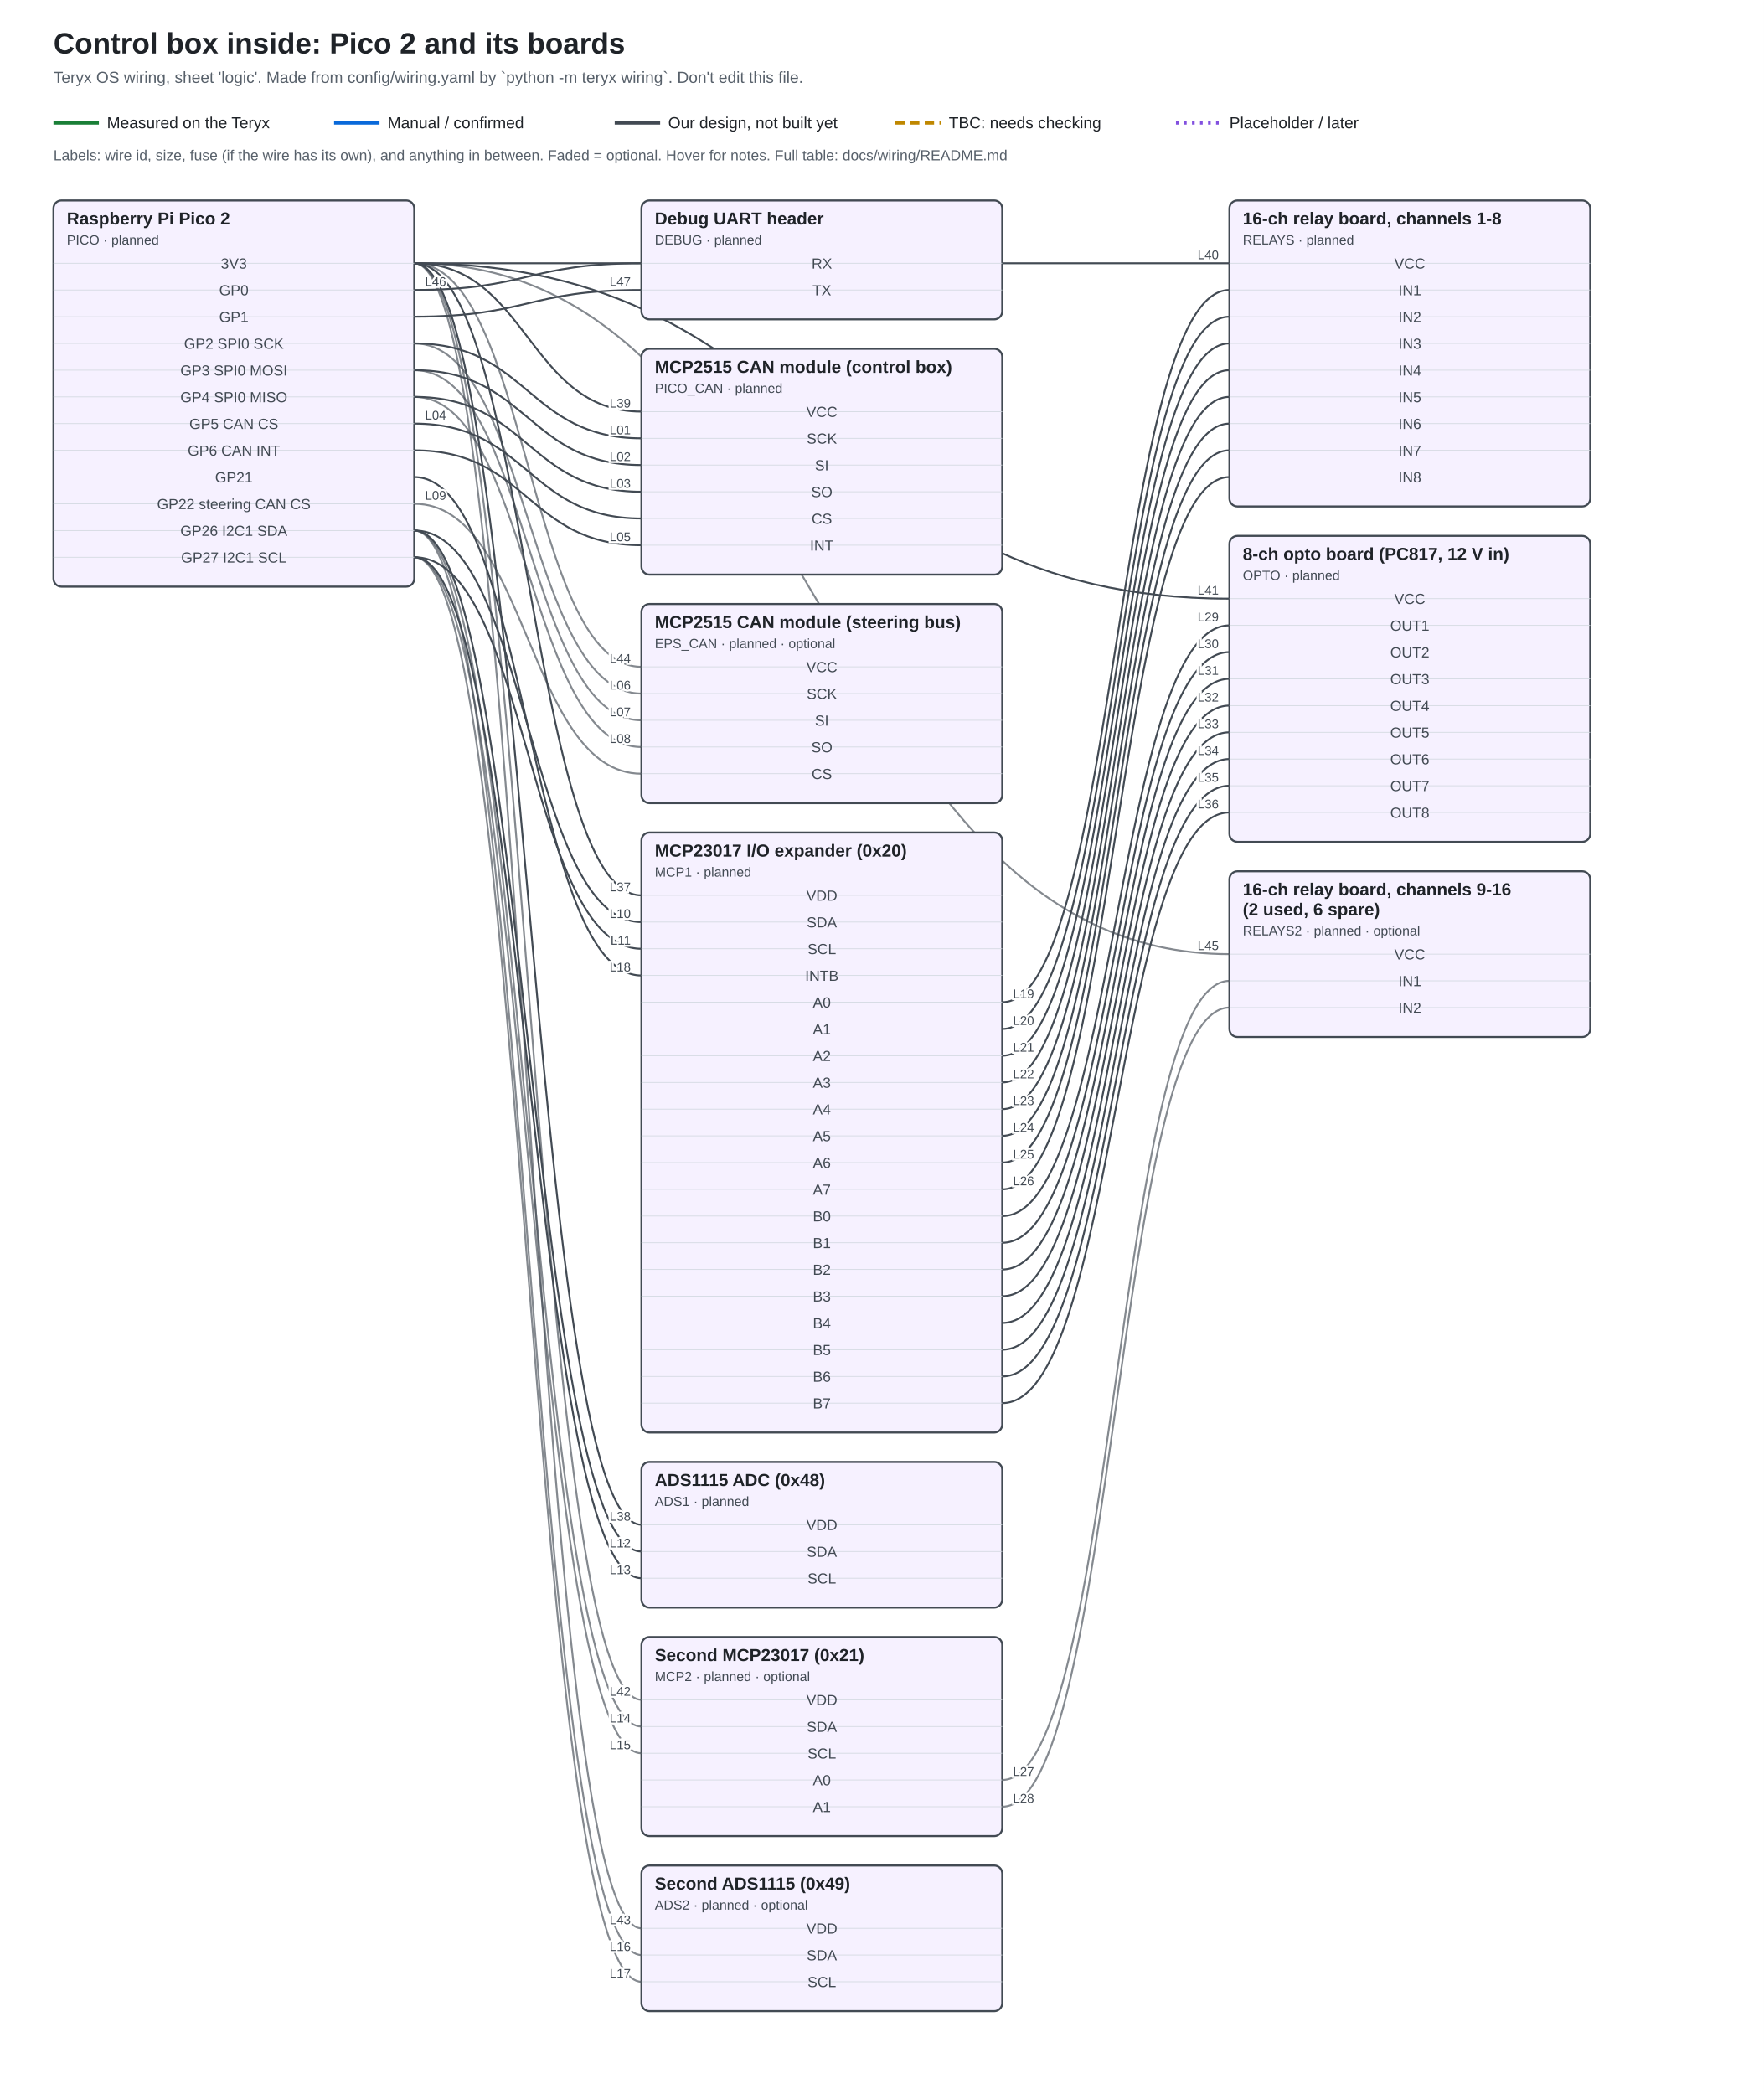
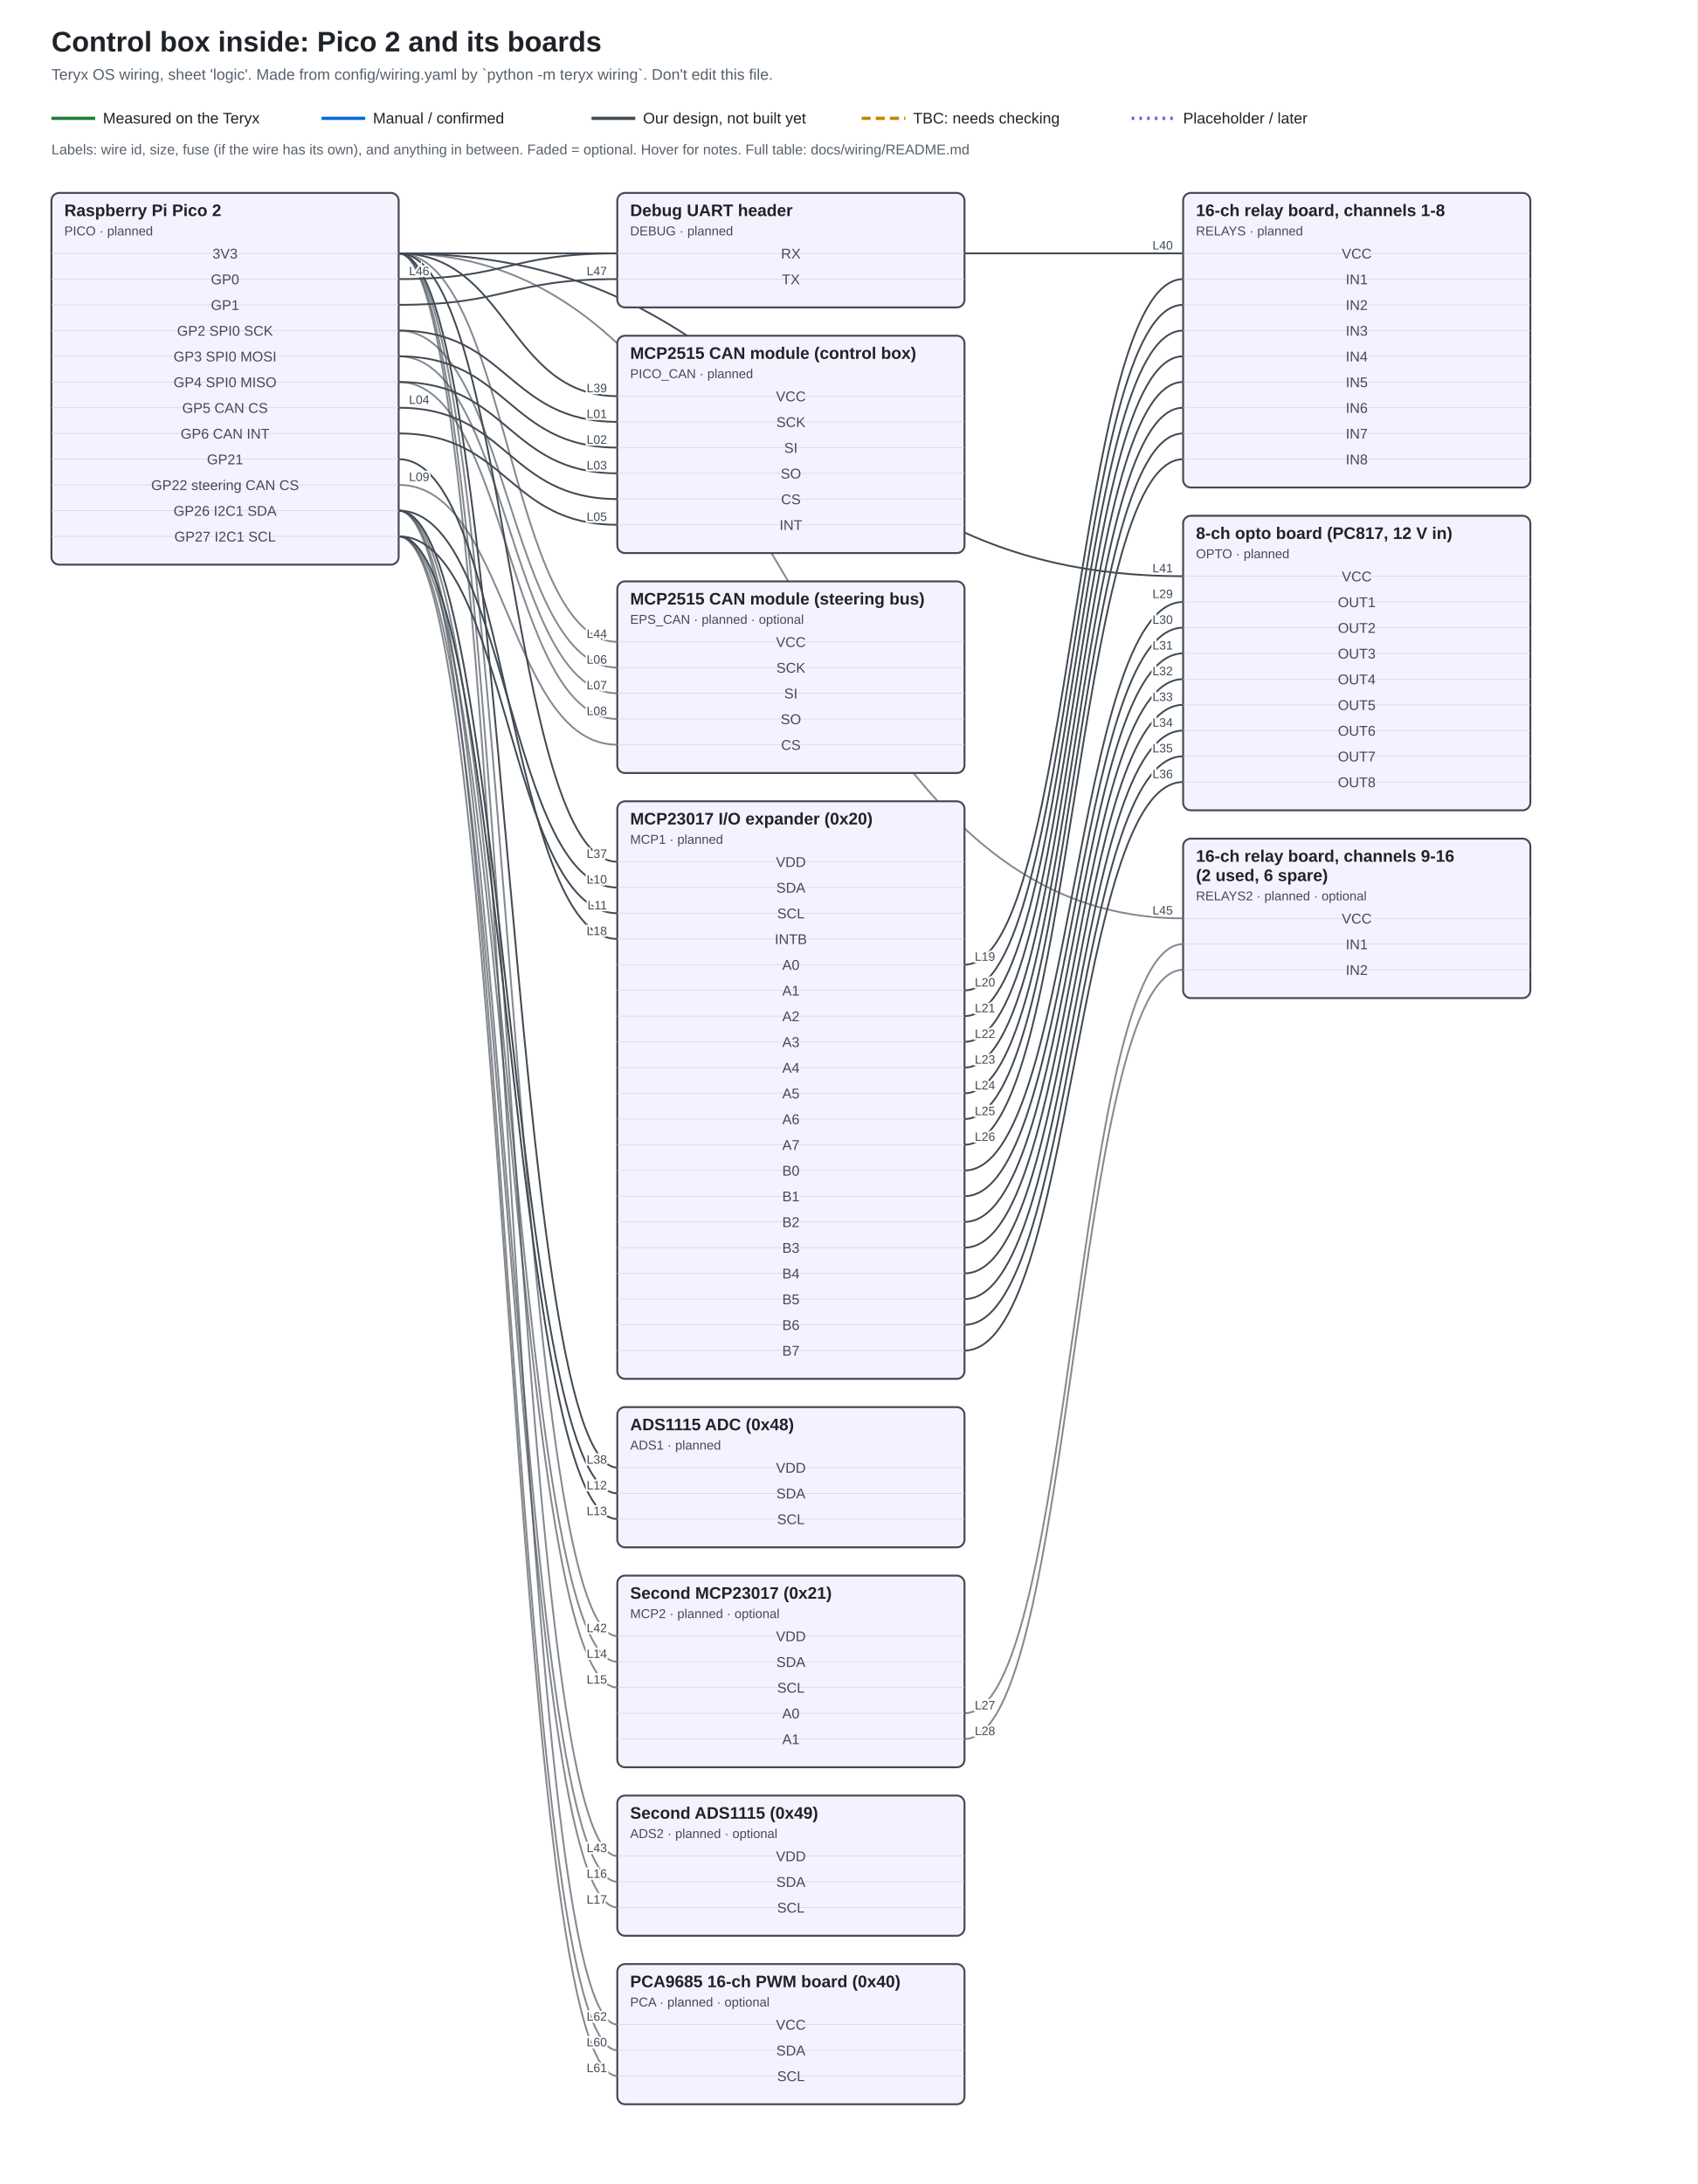
- <svg xmlns="http://www.w3.org/2000/svg" viewBox="0 0 1320 1567" width="1320" height="1567" font-family="Arial, Helvetica, sans-serif" data-sheet="logic">
-   <rect width="1320" height="1567" fill="#ffffff" />
+ <svg xmlns="http://www.w3.org/2000/svg" viewBox="0 0 1320 1698" width="1320" height="1698" font-family="Arial, Helvetica, sans-serif" data-sheet="logic">
+   <rect width="1320" height="1698" fill="#ffffff" />
  <text x="40" y="40" font-size="22" text-anchor="start" font-weight="bold" fill="#1f2328">Control box inside: Pico 2 and its boards</text>
  <text x="40" y="62" font-size="12" text-anchor="start" font-weight="normal" fill="#57606a">Teryx OS wiring, sheet 'logic'. Made from config/wiring.yaml by `python -m teryx wiring`. Don't edit this file.</text>
  <line x1="40" y1="92" x2="74" y2="92" stroke="#1a7f37" stroke-width="2.5" />
  <text x="80" y="96" font-size="12" text-anchor="start" font-weight="normal" fill="#1f2328">Measured on the Teryx</text>
  <line x1="250" y1="92" x2="284" y2="92" stroke="#0969da" stroke-width="2.5" />
  <text x="290" y="96" font-size="12" text-anchor="start" font-weight="normal" fill="#1f2328">Manual / confirmed</text>
  <line x1="460" y1="92" x2="494" y2="92" stroke="#424a53" stroke-width="2.5" />
  <text x="500" y="96" font-size="12" text-anchor="start" font-weight="normal" fill="#1f2328">Our design, not built yet</text>
  <line x1="670" y1="92" x2="704" y2="92" stroke="#bf8700" stroke-width="2.5" stroke-dasharray="7 4" />
  <text x="710" y="96" font-size="12" text-anchor="start" font-weight="normal" fill="#1f2328">TBC: needs checking</text>
  <line x1="880" y1="92" x2="914" y2="92" stroke="#8250df" stroke-width="2.5" stroke-dasharray="2 4" />
  <text x="920" y="96" font-size="12" text-anchor="start" font-weight="normal" fill="#1f2328">Placeholder / later</text>
  <text x="40" y="120" font-size="11" text-anchor="start" font-weight="normal" fill="#57606a">Labels: wire id, size, fuse (if the wire has its own), and anything in between. Faded = optional. Hover for notes. Full table: docs/wiring/README.md</text>
  <g data-wire="L01" data-from="PICO.GP2" data-to="PICO_CAN.SCK" data-status="planned">
    <path d="M310,257 C395,257 395,328 480,328" fill="none" stroke="#424a53" stroke-width="1.4" />
  </g>
  <g data-wire="L02" data-from="PICO.GP3" data-to="PICO_CAN.SI" data-status="planned">
    <path d="M310,277 C395,277 395,348 480,348" fill="none" stroke="#424a53" stroke-width="1.4" />
  </g>
  <g data-wire="L03" data-from="PICO.GP4" data-to="PICO_CAN.SO" data-status="planned">
    <path d="M310,297 C395,297 395,368 480,368" fill="none" stroke="#424a53" stroke-width="1.4" />
  </g>
  <g data-wire="L04" data-from="PICO.GP5" data-to="PICO_CAN.CS" data-status="planned">
    <path d="M310,317 C395,317 395,388 480,388" fill="none" stroke="#424a53" stroke-width="1.4" />
  </g>
  <g data-wire="L05" data-from="PICO_CAN.INT" data-to="PICO.GP6" data-status="planned">
    <path d="M480,408 C395,408 395,337 310,337" fill="none" stroke="#424a53" stroke-width="1.4" />
  </g>
  <g data-wire="L06" data-from="PICO.GP2" data-to="EPS_CAN.SCK" data-status="planned">
    <path d="M310,257 C395,257 395,519 480,519" fill="none" stroke="#424a53" stroke-width="1.4" stroke-opacity="0.65" />
  </g>
  <g data-wire="L07" data-from="PICO.GP3" data-to="EPS_CAN.SI" data-status="planned">
    <path d="M310,277 C395,277 395,539 480,539" fill="none" stroke="#424a53" stroke-width="1.4" stroke-opacity="0.65" />
  </g>
  <g data-wire="L08" data-from="PICO.GP4" data-to="EPS_CAN.SO" data-status="planned">
    <path d="M310,297 C395,297 395,559 480,559" fill="none" stroke="#424a53" stroke-width="1.4" stroke-opacity="0.65" />
  </g>
  <g data-wire="L09" data-from="PICO.GP22" data-to="EPS_CAN.CS" data-status="planned">
    <path d="M310,377 C395,377 395,579 480,579" fill="none" stroke="#424a53" stroke-width="1.4" stroke-opacity="0.65" />
  </g>
  <g data-wire="L10" data-from="PICO.GP26" data-to="MCP1.SDA" data-status="planned">
    <path d="M310,397 C395,397 395,690 480,690" fill="none" stroke="#424a53" stroke-width="1.4" />
  </g>
  <g data-wire="L11" data-from="PICO.GP27" data-to="MCP1.SCL" data-status="planned">
    <path d="M310,417 C395,417 395,710 480,710" fill="none" stroke="#424a53" stroke-width="1.4" />
  </g>
  <g data-wire="L12" data-from="PICO.GP26" data-to="ADS1.SDA" data-status="planned">
    <path d="M310,397 C395,397 395,1161 480,1161" fill="none" stroke="#424a53" stroke-width="1.4" />
  </g>
  <g data-wire="L13" data-from="PICO.GP27" data-to="ADS1.SCL" data-status="planned">
    <path d="M310,417 C395,417 395,1181 480,1181" fill="none" stroke="#424a53" stroke-width="1.4" />
  </g>
  <g data-wire="L14" data-from="PICO.GP26" data-to="MCP2.SDA" data-status="planned">
    <path d="M310,397 C395,397 395,1292 480,1292" fill="none" stroke="#424a53" stroke-width="1.4" stroke-opacity="0.65" />
  </g>
  <g data-wire="L15" data-from="PICO.GP27" data-to="MCP2.SCL" data-status="planned">
    <path d="M310,417 C395,417 395,1312 480,1312" fill="none" stroke="#424a53" stroke-width="1.4" stroke-opacity="0.65" />
  </g>
  <g data-wire="L16" data-from="PICO.GP26" data-to="ADS2.SDA" data-status="planned">
    <path d="M310,397 C395,397 395,1463 480,1463" fill="none" stroke="#424a53" stroke-width="1.4" stroke-opacity="0.65" />
  </g>
  <g data-wire="L17" data-from="PICO.GP27" data-to="ADS2.SCL" data-status="planned">
    <path d="M310,417 C395,417 395,1483 480,1483" fill="none" stroke="#424a53" stroke-width="1.4" stroke-opacity="0.65" />
  </g>
  <g data-wire="L18" data-from="MCP1.INTB" data-to="PICO.GP21" data-status="planned">
    <path d="M480,730 C395,730 395,357 310,357" fill="none" stroke="#424a53" stroke-width="1.4" />
  </g>
  <g data-wire="L19" data-from="MCP1.A0" data-to="RELAYS.IN1" data-status="planned">
    <path d="M750,750 C835,750 835,217 920,217" fill="none" stroke="#424a53" stroke-width="1.4" />
  </g>
  <g data-wire="L20" data-from="MCP1.A1" data-to="RELAYS.IN2" data-status="planned">
    <path d="M750,770 C835,770 835,237 920,237" fill="none" stroke="#424a53" stroke-width="1.4" />
  </g>
  <g data-wire="L21" data-from="MCP1.A2" data-to="RELAYS.IN3" data-status="planned">
    <path d="M750,790 C835,790 835,257 920,257" fill="none" stroke="#424a53" stroke-width="1.4" />
  </g>
  <g data-wire="L22" data-from="MCP1.A3" data-to="RELAYS.IN4" data-status="planned">
    <path d="M750,810 C835,810 835,277 920,277" fill="none" stroke="#424a53" stroke-width="1.4" />
  </g>
  <g data-wire="L23" data-from="MCP1.A4" data-to="RELAYS.IN5" data-status="planned">
    <path d="M750,830 C835,830 835,297 920,297" fill="none" stroke="#424a53" stroke-width="1.4" />
  </g>
  <g data-wire="L24" data-from="MCP1.A5" data-to="RELAYS.IN6" data-status="planned">
    <path d="M750,850 C835,850 835,317 920,317" fill="none" stroke="#424a53" stroke-width="1.4" />
  </g>
  <g data-wire="L25" data-from="MCP1.A6" data-to="RELAYS.IN7" data-status="planned">
    <path d="M750,870 C835,870 835,337 920,337" fill="none" stroke="#424a53" stroke-width="1.4" />
  </g>
  <g data-wire="L26" data-from="MCP1.A7" data-to="RELAYS.IN8" data-status="planned">
    <path d="M750,890 C835,890 835,357 920,357" fill="none" stroke="#424a53" stroke-width="1.4" />
  </g>
  <g data-wire="L27" data-from="MCP2.A0" data-to="RELAYS2.IN1" data-status="planned">
    <path d="M750,1332 C835,1332 835,734 920,734" fill="none" stroke="#424a53" stroke-width="1.4" stroke-opacity="0.65" />
  </g>
  <g data-wire="L28" data-from="MCP2.A1" data-to="RELAYS2.IN2" data-status="planned">
    <path d="M750,1352 C835,1352 835,754 920,754" fill="none" stroke="#424a53" stroke-width="1.4" stroke-opacity="0.65" />
  </g>
  <g data-wire="L29" data-from="OPTO.OUT1" data-to="MCP1.B0" data-status="planned">
    <path d="M920,468 C835,468 835,910 750,910" fill="none" stroke="#424a53" stroke-width="1.4" />
  </g>
  <g data-wire="L30" data-from="OPTO.OUT2" data-to="MCP1.B1" data-status="planned">
    <path d="M920,488 C835,488 835,930 750,930" fill="none" stroke="#424a53" stroke-width="1.4" />
  </g>
  <g data-wire="L31" data-from="OPTO.OUT3" data-to="MCP1.B2" data-status="planned">
    <path d="M920,508 C835,508 835,950 750,950" fill="none" stroke="#424a53" stroke-width="1.4" />
  </g>
  <g data-wire="L32" data-from="OPTO.OUT4" data-to="MCP1.B3" data-status="planned">
    <path d="M920,528 C835,528 835,970 750,970" fill="none" stroke="#424a53" stroke-width="1.4" />
  </g>
  <g data-wire="L33" data-from="OPTO.OUT5" data-to="MCP1.B4" data-status="planned">
    <path d="M920,548 C835,548 835,990 750,990" fill="none" stroke="#424a53" stroke-width="1.4" />
  </g>
  <g data-wire="L34" data-from="OPTO.OUT6" data-to="MCP1.B5" data-status="planned">
    <path d="M920,568 C835,568 835,1010 750,1010" fill="none" stroke="#424a53" stroke-width="1.4" />
  </g>
  <g data-wire="L35" data-from="OPTO.OUT7" data-to="MCP1.B6" data-status="planned">
    <path d="M920,588 C835,588 835,1030 750,1030" fill="none" stroke="#424a53" stroke-width="1.4" />
  </g>
  <g data-wire="L36" data-from="OPTO.OUT8" data-to="MCP1.B7" data-status="planned">
    <path d="M920,608 C835,608 835,1050 750,1050" fill="none" stroke="#424a53" stroke-width="1.4" />
  </g>
  <g data-wire="L37" data-from="PICO.3V3" data-to="MCP1.VDD" data-status="planned">
    <path d="M310,197 C395,197 395,670 480,670" fill="none" stroke="#424a53" stroke-width="1.4" />
  </g>
  <g data-wire="L38" data-from="PICO.3V3" data-to="ADS1.VDD" data-status="planned">
    <path d="M310,197 C395,197 395,1141 480,1141" fill="none" stroke="#424a53" stroke-width="1.4" />
  </g>
  <g data-wire="L39" data-from="PICO.3V3" data-to="PICO_CAN.VCC" data-status="planned">
    <path d="M310,197 C395,197 395,308 480,308" fill="none" stroke="#424a53" stroke-width="1.4" />
  </g>
  <g data-wire="L40" data-from="PICO.3V3" data-to="RELAYS.VCC" data-status="planned">
    <path d="M310,197 C615,197 615,197 920,197" fill="none" stroke="#424a53" stroke-width="1.4" />
  </g>
  <g data-wire="L41" data-from="PICO.3V3" data-to="OPTO.VCC" data-status="planned">
    <path d="M310,197 C615,197 615,448 920,448" fill="none" stroke="#424a53" stroke-width="1.4" />
  </g>
  <g data-wire="L42" data-from="PICO.3V3" data-to="MCP2.VDD" data-status="planned">
    <path d="M310,197 C395,197 395,1272 480,1272" fill="none" stroke="#424a53" stroke-width="1.4" stroke-opacity="0.65" />
  </g>
  <g data-wire="L43" data-from="PICO.3V3" data-to="ADS2.VDD" data-status="planned">
    <path d="M310,197 C395,197 395,1443 480,1443" fill="none" stroke="#424a53" stroke-width="1.4" stroke-opacity="0.65" />
  </g>
  <g data-wire="L44" data-from="PICO.3V3" data-to="EPS_CAN.VCC" data-status="planned">
    <path d="M310,197 C395,197 395,499 480,499" fill="none" stroke="#424a53" stroke-width="1.4" stroke-opacity="0.65" />
  </g>
  <g data-wire="L45" data-from="PICO.3V3" data-to="RELAYS2.VCC" data-status="planned">
    <path d="M310,197 C615,197 615,714 920,714" fill="none" stroke="#424a53" stroke-width="1.4" stroke-opacity="0.65" />
  </g>
  <g data-wire="L46" data-from="PICO.GP0" data-to="DEBUG.RX" data-status="planned">
    <path d="M310,217 C395,217 395,197 480,197" fill="none" stroke="#424a53" stroke-width="1.4" />
  </g>
  <g data-wire="L47" data-from="DEBUG.TX" data-to="PICO.GP1" data-status="planned">
    <path d="M480,217 C395,217 395,237 310,237" fill="none" stroke="#424a53" stroke-width="1.4" />
+   </g>
+   <g data-wire="L60" data-from="PICO.GP26" data-to="PCA.SDA" data-status="planned">
+     <path d="M310,397 C395,397 395,1594 480,1594" fill="none" stroke="#424a53" stroke-width="1.4" stroke-opacity="0.65" />
+   </g>
+   <g data-wire="L61" data-from="PICO.GP27" data-to="PCA.SCL" data-status="planned">
+     <path d="M310,417 C395,417 395,1614 480,1614" fill="none" stroke="#424a53" stroke-width="1.4" stroke-opacity="0.65" />
+   </g>
+   <g data-wire="L62" data-from="PICO.3V3" data-to="PCA.VCC" data-status="planned">
+     <path d="M310,197 C395,197 395,1574 480,1574" fill="none" stroke="#424a53" stroke-width="1.4" stroke-opacity="0.65" />
  </g>
  <g data-device="PICO" data-status="planned">
    <rect x="40" y="150" width="270" height="289" rx="6" fill="#f6f1ff" stroke="#424a53" stroke-width="1.5" />
    <text x="50" y="168" font-size="13" text-anchor="start" font-weight="bold" fill="#1f2328">Raspberry Pi Pico 2</text>
    <text x="50" y="183" font-size="10" text-anchor="start" font-weight="normal" fill="#424a53">PICO · planned</text>
    <line x1="40" y1="197" x2="310" y2="197" stroke="#d0d7de" stroke-width="0.5" />
    <text x="175" y="201" font-size="11" text-anchor="middle" font-weight="normal" fill="#424a53">3V3</text>
    <line x1="40" y1="217" x2="310" y2="217" stroke="#d0d7de" stroke-width="0.5" />
    <text x="175" y="221" font-size="11" text-anchor="middle" font-weight="normal" fill="#424a53">GP0</text>
    <line x1="40" y1="237" x2="310" y2="237" stroke="#d0d7de" stroke-width="0.5" />
    <text x="175" y="241" font-size="11" text-anchor="middle" font-weight="normal" fill="#424a53">GP1</text>
    <line x1="40" y1="257" x2="310" y2="257" stroke="#d0d7de" stroke-width="0.5" />
    <text x="175" y="261" font-size="11" text-anchor="middle" font-weight="normal" fill="#424a53">GP2  SPI0 SCK</text>
    <line x1="40" y1="277" x2="310" y2="277" stroke="#d0d7de" stroke-width="0.5" />
    <text x="175" y="281" font-size="11" text-anchor="middle" font-weight="normal" fill="#424a53">GP3  SPI0 MOSI</text>
    <line x1="40" y1="297" x2="310" y2="297" stroke="#d0d7de" stroke-width="0.5" />
    <text x="175" y="301" font-size="11" text-anchor="middle" font-weight="normal" fill="#424a53">GP4  SPI0 MISO</text>
    <line x1="40" y1="317" x2="310" y2="317" stroke="#d0d7de" stroke-width="0.5" />
    <text x="175" y="321" font-size="11" text-anchor="middle" font-weight="normal" fill="#424a53">GP5  CAN CS</text>
    <line x1="40" y1="337" x2="310" y2="337" stroke="#d0d7de" stroke-width="0.5" />
    <text x="175" y="341" font-size="11" text-anchor="middle" font-weight="normal" fill="#424a53">GP6  CAN INT</text>
    <line x1="40" y1="357" x2="310" y2="357" stroke="#d0d7de" stroke-width="0.5" />
    <text x="175" y="361" font-size="11" text-anchor="middle" font-weight="normal" fill="#424a53">GP21</text>
    <line x1="40" y1="377" x2="310" y2="377" stroke="#d0d7de" stroke-width="0.5" />
    <text x="175" y="381" font-size="11" text-anchor="middle" font-weight="normal" fill="#424a53">GP22  steering CAN CS</text>
    <line x1="40" y1="397" x2="310" y2="397" stroke="#d0d7de" stroke-width="0.5" />
    <text x="175" y="401" font-size="11" text-anchor="middle" font-weight="normal" fill="#424a53">GP26  I2C1 SDA</text>
    <line x1="40" y1="417" x2="310" y2="417" stroke="#d0d7de" stroke-width="0.5" />
    <text x="175" y="421" font-size="11" text-anchor="middle" font-weight="normal" fill="#424a53">GP27  I2C1 SCL</text>
  </g>
  <g data-device="DEBUG" data-status="planned">
    <rect x="480" y="150" width="270" height="89" rx="6" fill="#f6f1ff" stroke="#424a53" stroke-width="1.5" />
    <text x="490" y="168" font-size="13" text-anchor="start" font-weight="bold" fill="#1f2328">Debug UART header</text>
    <text x="490" y="183" font-size="10" text-anchor="start" font-weight="normal" fill="#424a53">DEBUG · planned</text>
    <line x1="480" y1="197" x2="750" y2="197" stroke="#d0d7de" stroke-width="0.5" />
    <text x="615" y="201" font-size="11" text-anchor="middle" font-weight="normal" fill="#424a53">RX</text>
    <line x1="480" y1="217" x2="750" y2="217" stroke="#d0d7de" stroke-width="0.5" />
    <text x="615" y="221" font-size="11" text-anchor="middle" font-weight="normal" fill="#424a53">TX</text>
  </g>
  <g data-device="PICO_CAN" data-status="planned">
    <rect x="480" y="261" width="270" height="169" rx="6" fill="#f6f1ff" stroke="#424a53" stroke-width="1.5" />
    <text x="490" y="279" font-size="13" text-anchor="start" font-weight="bold" fill="#1f2328">MCP2515 CAN module (control box)</text>
    <text x="490" y="294" font-size="10" text-anchor="start" font-weight="normal" fill="#424a53">PICO_CAN · planned</text>
    <line x1="480" y1="308" x2="750" y2="308" stroke="#d0d7de" stroke-width="0.5" />
    <text x="615" y="312" font-size="11" text-anchor="middle" font-weight="normal" fill="#424a53">VCC</text>
    <line x1="480" y1="328" x2="750" y2="328" stroke="#d0d7de" stroke-width="0.5" />
    <text x="615" y="332" font-size="11" text-anchor="middle" font-weight="normal" fill="#424a53">SCK</text>
    <line x1="480" y1="348" x2="750" y2="348" stroke="#d0d7de" stroke-width="0.5" />
    <text x="615" y="352" font-size="11" text-anchor="middle" font-weight="normal" fill="#424a53">SI</text>
    <line x1="480" y1="368" x2="750" y2="368" stroke="#d0d7de" stroke-width="0.5" />
    <text x="615" y="372" font-size="11" text-anchor="middle" font-weight="normal" fill="#424a53">SO</text>
    <line x1="480" y1="388" x2="750" y2="388" stroke="#d0d7de" stroke-width="0.5" />
    <text x="615" y="392" font-size="11" text-anchor="middle" font-weight="normal" fill="#424a53">CS</text>
    <line x1="480" y1="408" x2="750" y2="408" stroke="#d0d7de" stroke-width="0.5" />
    <text x="615" y="412" font-size="11" text-anchor="middle" font-weight="normal" fill="#424a53">INT</text>
  </g>
  <g data-device="EPS_CAN" data-status="planned">
    <rect x="480" y="452" width="270" height="149" rx="6" fill="#f6f1ff" stroke="#424a53" stroke-width="1.5" />
    <text x="490" y="470" font-size="13" text-anchor="start" font-weight="bold" fill="#1f2328">MCP2515 CAN module (steering bus)</text>
    <text x="490" y="485" font-size="10" text-anchor="start" font-weight="normal" fill="#424a53">EPS_CAN · planned · optional</text>
    <line x1="480" y1="499" x2="750" y2="499" stroke="#d0d7de" stroke-width="0.5" />
    <text x="615" y="503" font-size="11" text-anchor="middle" font-weight="normal" fill="#424a53">VCC</text>
    <line x1="480" y1="519" x2="750" y2="519" stroke="#d0d7de" stroke-width="0.5" />
    <text x="615" y="523" font-size="11" text-anchor="middle" font-weight="normal" fill="#424a53">SCK</text>
    <line x1="480" y1="539" x2="750" y2="539" stroke="#d0d7de" stroke-width="0.5" />
    <text x="615" y="543" font-size="11" text-anchor="middle" font-weight="normal" fill="#424a53">SI</text>
    <line x1="480" y1="559" x2="750" y2="559" stroke="#d0d7de" stroke-width="0.5" />
    <text x="615" y="563" font-size="11" text-anchor="middle" font-weight="normal" fill="#424a53">SO</text>
    <line x1="480" y1="579" x2="750" y2="579" stroke="#d0d7de" stroke-width="0.5" />
    <text x="615" y="583" font-size="11" text-anchor="middle" font-weight="normal" fill="#424a53">CS</text>
  </g>
  <g data-device="MCP1" data-status="planned">
    <rect x="480" y="623" width="270" height="449" rx="6" fill="#f6f1ff" stroke="#424a53" stroke-width="1.5" />
    <text x="490" y="641" font-size="13" text-anchor="start" font-weight="bold" fill="#1f2328">MCP23017 I/O expander (0x20)</text>
    <text x="490" y="656" font-size="10" text-anchor="start" font-weight="normal" fill="#424a53">MCP1 · planned</text>
    <line x1="480" y1="670" x2="750" y2="670" stroke="#d0d7de" stroke-width="0.5" />
    <text x="615" y="674" font-size="11" text-anchor="middle" font-weight="normal" fill="#424a53">VDD</text>
    <line x1="480" y1="690" x2="750" y2="690" stroke="#d0d7de" stroke-width="0.5" />
    <text x="615" y="694" font-size="11" text-anchor="middle" font-weight="normal" fill="#424a53">SDA</text>
    <line x1="480" y1="710" x2="750" y2="710" stroke="#d0d7de" stroke-width="0.5" />
    <text x="615" y="714" font-size="11" text-anchor="middle" font-weight="normal" fill="#424a53">SCL</text>
    <line x1="480" y1="730" x2="750" y2="730" stroke="#d0d7de" stroke-width="0.5" />
    <text x="615" y="734" font-size="11" text-anchor="middle" font-weight="normal" fill="#424a53">INTB</text>
    <line x1="480" y1="750" x2="750" y2="750" stroke="#d0d7de" stroke-width="0.5" />
    <text x="615" y="754" font-size="11" text-anchor="middle" font-weight="normal" fill="#424a53">A0</text>
    <line x1="480" y1="770" x2="750" y2="770" stroke="#d0d7de" stroke-width="0.5" />
    <text x="615" y="774" font-size="11" text-anchor="middle" font-weight="normal" fill="#424a53">A1</text>
    <line x1="480" y1="790" x2="750" y2="790" stroke="#d0d7de" stroke-width="0.5" />
    <text x="615" y="794" font-size="11" text-anchor="middle" font-weight="normal" fill="#424a53">A2</text>
    <line x1="480" y1="810" x2="750" y2="810" stroke="#d0d7de" stroke-width="0.5" />
    <text x="615" y="814" font-size="11" text-anchor="middle" font-weight="normal" fill="#424a53">A3</text>
    <line x1="480" y1="830" x2="750" y2="830" stroke="#d0d7de" stroke-width="0.5" />
    <text x="615" y="834" font-size="11" text-anchor="middle" font-weight="normal" fill="#424a53">A4</text>
    <line x1="480" y1="850" x2="750" y2="850" stroke="#d0d7de" stroke-width="0.5" />
    <text x="615" y="854" font-size="11" text-anchor="middle" font-weight="normal" fill="#424a53">A5</text>
    <line x1="480" y1="870" x2="750" y2="870" stroke="#d0d7de" stroke-width="0.5" />
    <text x="615" y="874" font-size="11" text-anchor="middle" font-weight="normal" fill="#424a53">A6</text>
    <line x1="480" y1="890" x2="750" y2="890" stroke="#d0d7de" stroke-width="0.5" />
    <text x="615" y="894" font-size="11" text-anchor="middle" font-weight="normal" fill="#424a53">A7</text>
    <line x1="480" y1="910" x2="750" y2="910" stroke="#d0d7de" stroke-width="0.5" />
    <text x="615" y="914" font-size="11" text-anchor="middle" font-weight="normal" fill="#424a53">B0</text>
    <line x1="480" y1="930" x2="750" y2="930" stroke="#d0d7de" stroke-width="0.5" />
    <text x="615" y="934" font-size="11" text-anchor="middle" font-weight="normal" fill="#424a53">B1</text>
    <line x1="480" y1="950" x2="750" y2="950" stroke="#d0d7de" stroke-width="0.5" />
    <text x="615" y="954" font-size="11" text-anchor="middle" font-weight="normal" fill="#424a53">B2</text>
    <line x1="480" y1="970" x2="750" y2="970" stroke="#d0d7de" stroke-width="0.5" />
    <text x="615" y="974" font-size="11" text-anchor="middle" font-weight="normal" fill="#424a53">B3</text>
    <line x1="480" y1="990" x2="750" y2="990" stroke="#d0d7de" stroke-width="0.5" />
    <text x="615" y="994" font-size="11" text-anchor="middle" font-weight="normal" fill="#424a53">B4</text>
    <line x1="480" y1="1010" x2="750" y2="1010" stroke="#d0d7de" stroke-width="0.5" />
    <text x="615" y="1014" font-size="11" text-anchor="middle" font-weight="normal" fill="#424a53">B5</text>
    <line x1="480" y1="1030" x2="750" y2="1030" stroke="#d0d7de" stroke-width="0.5" />
    <text x="615" y="1034" font-size="11" text-anchor="middle" font-weight="normal" fill="#424a53">B6</text>
    <line x1="480" y1="1050" x2="750" y2="1050" stroke="#d0d7de" stroke-width="0.5" />
    <text x="615" y="1054" font-size="11" text-anchor="middle" font-weight="normal" fill="#424a53">B7</text>
  </g>
  <g data-device="ADS1" data-status="planned">
    <rect x="480" y="1094" width="270" height="109" rx="6" fill="#f6f1ff" stroke="#424a53" stroke-width="1.5" />
    <text x="490" y="1112" font-size="13" text-anchor="start" font-weight="bold" fill="#1f2328">ADS1115 ADC (0x48)</text>
    <text x="490" y="1127" font-size="10" text-anchor="start" font-weight="normal" fill="#424a53">ADS1 · planned</text>
    <line x1="480" y1="1141" x2="750" y2="1141" stroke="#d0d7de" stroke-width="0.5" />
    <text x="615" y="1145" font-size="11" text-anchor="middle" font-weight="normal" fill="#424a53">VDD</text>
    <line x1="480" y1="1161" x2="750" y2="1161" stroke="#d0d7de" stroke-width="0.5" />
    <text x="615" y="1165" font-size="11" text-anchor="middle" font-weight="normal" fill="#424a53">SDA</text>
    <line x1="480" y1="1181" x2="750" y2="1181" stroke="#d0d7de" stroke-width="0.5" />
    <text x="615" y="1185" font-size="11" text-anchor="middle" font-weight="normal" fill="#424a53">SCL</text>
  </g>
  <g data-device="MCP2" data-status="planned">
    <rect x="480" y="1225" width="270" height="149" rx="6" fill="#f6f1ff" stroke="#424a53" stroke-width="1.5" />
    <text x="490" y="1243" font-size="13" text-anchor="start" font-weight="bold" fill="#1f2328">Second MCP23017 (0x21)</text>
    <text x="490" y="1258" font-size="10" text-anchor="start" font-weight="normal" fill="#424a53">MCP2 · planned · optional</text>
    <line x1="480" y1="1272" x2="750" y2="1272" stroke="#d0d7de" stroke-width="0.5" />
    <text x="615" y="1276" font-size="11" text-anchor="middle" font-weight="normal" fill="#424a53">VDD</text>
    <line x1="480" y1="1292" x2="750" y2="1292" stroke="#d0d7de" stroke-width="0.5" />
    <text x="615" y="1296" font-size="11" text-anchor="middle" font-weight="normal" fill="#424a53">SDA</text>
    <line x1="480" y1="1312" x2="750" y2="1312" stroke="#d0d7de" stroke-width="0.5" />
    <text x="615" y="1316" font-size="11" text-anchor="middle" font-weight="normal" fill="#424a53">SCL</text>
    <line x1="480" y1="1332" x2="750" y2="1332" stroke="#d0d7de" stroke-width="0.5" />
    <text x="615" y="1336" font-size="11" text-anchor="middle" font-weight="normal" fill="#424a53">A0</text>
    <line x1="480" y1="1352" x2="750" y2="1352" stroke="#d0d7de" stroke-width="0.5" />
    <text x="615" y="1356" font-size="11" text-anchor="middle" font-weight="normal" fill="#424a53">A1</text>
  </g>
  <g data-device="ADS2" data-status="planned">
    <rect x="480" y="1396" width="270" height="109" rx="6" fill="#f6f1ff" stroke="#424a53" stroke-width="1.5" />
    <text x="490" y="1414" font-size="13" text-anchor="start" font-weight="bold" fill="#1f2328">Second ADS1115 (0x49)</text>
    <text x="490" y="1429" font-size="10" text-anchor="start" font-weight="normal" fill="#424a53">ADS2 · planned · optional</text>
    <line x1="480" y1="1443" x2="750" y2="1443" stroke="#d0d7de" stroke-width="0.5" />
    <text x="615" y="1447" font-size="11" text-anchor="middle" font-weight="normal" fill="#424a53">VDD</text>
    <line x1="480" y1="1463" x2="750" y2="1463" stroke="#d0d7de" stroke-width="0.5" />
    <text x="615" y="1467" font-size="11" text-anchor="middle" font-weight="normal" fill="#424a53">SDA</text>
    <line x1="480" y1="1483" x2="750" y2="1483" stroke="#d0d7de" stroke-width="0.5" />
    <text x="615" y="1487" font-size="11" text-anchor="middle" font-weight="normal" fill="#424a53">SCL</text>
+   </g>
+   <g data-device="PCA" data-status="planned">
+     <rect x="480" y="1527" width="270" height="109" rx="6" fill="#f6f1ff" stroke="#424a53" stroke-width="1.5" />
+     <text x="490" y="1545" font-size="13" text-anchor="start" font-weight="bold" fill="#1f2328">PCA9685 16-ch PWM board (0x40)</text>
+     <text x="490" y="1560" font-size="10" text-anchor="start" font-weight="normal" fill="#424a53">PCA · planned · optional</text>
+     <line x1="480" y1="1574" x2="750" y2="1574" stroke="#d0d7de" stroke-width="0.5" />
+     <text x="615" y="1578" font-size="11" text-anchor="middle" font-weight="normal" fill="#424a53">VCC</text>
+     <line x1="480" y1="1594" x2="750" y2="1594" stroke="#d0d7de" stroke-width="0.5" />
+     <text x="615" y="1598" font-size="11" text-anchor="middle" font-weight="normal" fill="#424a53">SDA</text>
+     <line x1="480" y1="1614" x2="750" y2="1614" stroke="#d0d7de" stroke-width="0.5" />
+     <text x="615" y="1618" font-size="11" text-anchor="middle" font-weight="normal" fill="#424a53">SCL</text>
  </g>
  <g data-device="RELAYS" data-status="planned">
    <rect x="920" y="150" width="270" height="229" rx="6" fill="#f6f1ff" stroke="#424a53" stroke-width="1.5" />
    <text x="930" y="168" font-size="13" text-anchor="start" font-weight="bold" fill="#1f2328">16-ch relay board, channels 1-8</text>
    <text x="930" y="183" font-size="10" text-anchor="start" font-weight="normal" fill="#424a53">RELAYS · planned</text>
    <line x1="920" y1="197" x2="1190" y2="197" stroke="#d0d7de" stroke-width="0.5" />
    <text x="1055" y="201" font-size="11" text-anchor="middle" font-weight="normal" fill="#424a53">VCC</text>
    <line x1="920" y1="217" x2="1190" y2="217" stroke="#d0d7de" stroke-width="0.5" />
    <text x="1055" y="221" font-size="11" text-anchor="middle" font-weight="normal" fill="#424a53">IN1</text>
    <line x1="920" y1="237" x2="1190" y2="237" stroke="#d0d7de" stroke-width="0.5" />
    <text x="1055" y="241" font-size="11" text-anchor="middle" font-weight="normal" fill="#424a53">IN2</text>
    <line x1="920" y1="257" x2="1190" y2="257" stroke="#d0d7de" stroke-width="0.5" />
    <text x="1055" y="261" font-size="11" text-anchor="middle" font-weight="normal" fill="#424a53">IN3</text>
    <line x1="920" y1="277" x2="1190" y2="277" stroke="#d0d7de" stroke-width="0.5" />
    <text x="1055" y="281" font-size="11" text-anchor="middle" font-weight="normal" fill="#424a53">IN4</text>
    <line x1="920" y1="297" x2="1190" y2="297" stroke="#d0d7de" stroke-width="0.5" />
    <text x="1055" y="301" font-size="11" text-anchor="middle" font-weight="normal" fill="#424a53">IN5</text>
    <line x1="920" y1="317" x2="1190" y2="317" stroke="#d0d7de" stroke-width="0.5" />
    <text x="1055" y="321" font-size="11" text-anchor="middle" font-weight="normal" fill="#424a53">IN6</text>
    <line x1="920" y1="337" x2="1190" y2="337" stroke="#d0d7de" stroke-width="0.5" />
    <text x="1055" y="341" font-size="11" text-anchor="middle" font-weight="normal" fill="#424a53">IN7</text>
    <line x1="920" y1="357" x2="1190" y2="357" stroke="#d0d7de" stroke-width="0.5" />
    <text x="1055" y="361" font-size="11" text-anchor="middle" font-weight="normal" fill="#424a53">IN8</text>
  </g>
  <g data-device="OPTO" data-status="planned">
    <rect x="920" y="401" width="270" height="229" rx="6" fill="#f6f1ff" stroke="#424a53" stroke-width="1.5" />
    <text x="930" y="419" font-size="13" text-anchor="start" font-weight="bold" fill="#1f2328">8-ch opto board (PC817, 12 V in)</text>
    <text x="930" y="434" font-size="10" text-anchor="start" font-weight="normal" fill="#424a53">OPTO · planned</text>
    <line x1="920" y1="448" x2="1190" y2="448" stroke="#d0d7de" stroke-width="0.5" />
    <text x="1055" y="452" font-size="11" text-anchor="middle" font-weight="normal" fill="#424a53">VCC</text>
    <line x1="920" y1="468" x2="1190" y2="468" stroke="#d0d7de" stroke-width="0.5" />
    <text x="1055" y="472" font-size="11" text-anchor="middle" font-weight="normal" fill="#424a53">OUT1</text>
    <line x1="920" y1="488" x2="1190" y2="488" stroke="#d0d7de" stroke-width="0.5" />
    <text x="1055" y="492" font-size="11" text-anchor="middle" font-weight="normal" fill="#424a53">OUT2</text>
    <line x1="920" y1="508" x2="1190" y2="508" stroke="#d0d7de" stroke-width="0.5" />
    <text x="1055" y="512" font-size="11" text-anchor="middle" font-weight="normal" fill="#424a53">OUT3</text>
    <line x1="920" y1="528" x2="1190" y2="528" stroke="#d0d7de" stroke-width="0.5" />
    <text x="1055" y="532" font-size="11" text-anchor="middle" font-weight="normal" fill="#424a53">OUT4</text>
    <line x1="920" y1="548" x2="1190" y2="548" stroke="#d0d7de" stroke-width="0.5" />
    <text x="1055" y="552" font-size="11" text-anchor="middle" font-weight="normal" fill="#424a53">OUT5</text>
    <line x1="920" y1="568" x2="1190" y2="568" stroke="#d0d7de" stroke-width="0.5" />
    <text x="1055" y="572" font-size="11" text-anchor="middle" font-weight="normal" fill="#424a53">OUT6</text>
    <line x1="920" y1="588" x2="1190" y2="588" stroke="#d0d7de" stroke-width="0.5" />
    <text x="1055" y="592" font-size="11" text-anchor="middle" font-weight="normal" fill="#424a53">OUT7</text>
    <line x1="920" y1="608" x2="1190" y2="608" stroke="#d0d7de" stroke-width="0.5" />
    <text x="1055" y="612" font-size="11" text-anchor="middle" font-weight="normal" fill="#424a53">OUT8</text>
  </g>
  <g data-device="RELAYS2" data-status="planned">
    <rect x="920" y="652" width="270" height="124" rx="6" fill="#f6f1ff" stroke="#424a53" stroke-width="1.5" />
    <text x="930" y="670" font-size="13" text-anchor="start" font-weight="bold" fill="#1f2328">16-ch relay board, channels 9-16</text>
    <text x="930" y="685" font-size="13" text-anchor="start" font-weight="bold" fill="#1f2328">(2 used, 6 spare)</text>
    <text x="930" y="700" font-size="10" text-anchor="start" font-weight="normal" fill="#424a53">RELAYS2 · planned · optional</text>
    <line x1="920" y1="714" x2="1190" y2="714" stroke="#d0d7de" stroke-width="0.5" />
    <text x="1055" y="718" font-size="11" text-anchor="middle" font-weight="normal" fill="#424a53">VCC</text>
    <line x1="920" y1="734" x2="1190" y2="734" stroke="#d0d7de" stroke-width="0.5" />
    <text x="1055" y="738" font-size="11" text-anchor="middle" font-weight="normal" fill="#424a53">IN1</text>
    <line x1="920" y1="754" x2="1190" y2="754" stroke="#d0d7de" stroke-width="0.5" />
    <text x="1055" y="758" font-size="11" text-anchor="middle" font-weight="normal" fill="#424a53">IN2</text>
  </g>
  <text x="472" y="325" font-size="9.5" text-anchor="end" font-weight="normal" fill="#424a53" stroke="#ffffff" stroke-width="3" paint-order="stroke">L01</text>
  <text x="472" y="345" font-size="9.5" text-anchor="end" font-weight="normal" fill="#424a53" stroke="#ffffff" stroke-width="3" paint-order="stroke">L02</text>
  <text x="472" y="365" font-size="9.5" text-anchor="end" font-weight="normal" fill="#424a53" stroke="#ffffff" stroke-width="3" paint-order="stroke">L03</text>
  <text x="318" y="314" font-size="9.5" text-anchor="start" font-weight="normal" fill="#424a53" stroke="#ffffff" stroke-width="3" paint-order="stroke">L04</text>
  <text x="472" y="405" font-size="9.5" text-anchor="end" font-weight="normal" fill="#424a53" stroke="#ffffff" stroke-width="3" paint-order="stroke">L05</text>
  <text x="472" y="516" font-size="9.5" text-anchor="end" font-weight="normal" fill="#424a53" stroke="#ffffff" stroke-width="3" paint-order="stroke">L06</text>
  <text x="472" y="536" font-size="9.5" text-anchor="end" font-weight="normal" fill="#424a53" stroke="#ffffff" stroke-width="3" paint-order="stroke">L07</text>
  <text x="472" y="556" font-size="9.5" text-anchor="end" font-weight="normal" fill="#424a53" stroke="#ffffff" stroke-width="3" paint-order="stroke">L08</text>
  <text x="318" y="374" font-size="9.5" text-anchor="start" font-weight="normal" fill="#424a53" stroke="#ffffff" stroke-width="3" paint-order="stroke">L09</text>
  <text x="472" y="687" font-size="9.5" text-anchor="end" font-weight="normal" fill="#424a53" stroke="#ffffff" stroke-width="3" paint-order="stroke">L10</text>
  <text x="472" y="707" font-size="9.5" text-anchor="end" font-weight="normal" fill="#424a53" stroke="#ffffff" stroke-width="3" paint-order="stroke">L11</text>
  <text x="472" y="1158" font-size="9.5" text-anchor="end" font-weight="normal" fill="#424a53" stroke="#ffffff" stroke-width="3" paint-order="stroke">L12</text>
  <text x="472" y="1178" font-size="9.5" text-anchor="end" font-weight="normal" fill="#424a53" stroke="#ffffff" stroke-width="3" paint-order="stroke">L13</text>
  <text x="472" y="1289" font-size="9.5" text-anchor="end" font-weight="normal" fill="#424a53" stroke="#ffffff" stroke-width="3" paint-order="stroke">L14</text>
  <text x="472" y="1309" font-size="9.5" text-anchor="end" font-weight="normal" fill="#424a53" stroke="#ffffff" stroke-width="3" paint-order="stroke">L15</text>
  <text x="472" y="1460" font-size="9.5" text-anchor="end" font-weight="normal" fill="#424a53" stroke="#ffffff" stroke-width="3" paint-order="stroke">L16</text>
  <text x="472" y="1480" font-size="9.5" text-anchor="end" font-weight="normal" fill="#424a53" stroke="#ffffff" stroke-width="3" paint-order="stroke">L17</text>
  <text x="472" y="727" font-size="9.5" text-anchor="end" font-weight="normal" fill="#424a53" stroke="#ffffff" stroke-width="3" paint-order="stroke">L18</text>
  <text x="758" y="747" font-size="9.5" text-anchor="start" font-weight="normal" fill="#424a53" stroke="#ffffff" stroke-width="3" paint-order="stroke">L19</text>
  <text x="758" y="767" font-size="9.5" text-anchor="start" font-weight="normal" fill="#424a53" stroke="#ffffff" stroke-width="3" paint-order="stroke">L20</text>
  <text x="758" y="787" font-size="9.5" text-anchor="start" font-weight="normal" fill="#424a53" stroke="#ffffff" stroke-width="3" paint-order="stroke">L21</text>
  <text x="758" y="807" font-size="9.5" text-anchor="start" font-weight="normal" fill="#424a53" stroke="#ffffff" stroke-width="3" paint-order="stroke">L22</text>
  <text x="758" y="827" font-size="9.5" text-anchor="start" font-weight="normal" fill="#424a53" stroke="#ffffff" stroke-width="3" paint-order="stroke">L23</text>
  <text x="758" y="847" font-size="9.5" text-anchor="start" font-weight="normal" fill="#424a53" stroke="#ffffff" stroke-width="3" paint-order="stroke">L24</text>
  <text x="758" y="867" font-size="9.5" text-anchor="start" font-weight="normal" fill="#424a53" stroke="#ffffff" stroke-width="3" paint-order="stroke">L25</text>
  <text x="758" y="887" font-size="9.5" text-anchor="start" font-weight="normal" fill="#424a53" stroke="#ffffff" stroke-width="3" paint-order="stroke">L26</text>
  <text x="758" y="1329" font-size="9.5" text-anchor="start" font-weight="normal" fill="#424a53" stroke="#ffffff" stroke-width="3" paint-order="stroke">L27</text>
  <text x="758" y="1349" font-size="9.5" text-anchor="start" font-weight="normal" fill="#424a53" stroke="#ffffff" stroke-width="3" paint-order="stroke">L28</text>
  <text x="912" y="465" font-size="9.5" text-anchor="end" font-weight="normal" fill="#424a53" stroke="#ffffff" stroke-width="3" paint-order="stroke">L29</text>
  <text x="912" y="485" font-size="9.5" text-anchor="end" font-weight="normal" fill="#424a53" stroke="#ffffff" stroke-width="3" paint-order="stroke">L30</text>
  <text x="912" y="505" font-size="9.5" text-anchor="end" font-weight="normal" fill="#424a53" stroke="#ffffff" stroke-width="3" paint-order="stroke">L31</text>
  <text x="912" y="525" font-size="9.5" text-anchor="end" font-weight="normal" fill="#424a53" stroke="#ffffff" stroke-width="3" paint-order="stroke">L32</text>
  <text x="912" y="545" font-size="9.5" text-anchor="end" font-weight="normal" fill="#424a53" stroke="#ffffff" stroke-width="3" paint-order="stroke">L33</text>
  <text x="912" y="565" font-size="9.5" text-anchor="end" font-weight="normal" fill="#424a53" stroke="#ffffff" stroke-width="3" paint-order="stroke">L34</text>
  <text x="912" y="585" font-size="9.5" text-anchor="end" font-weight="normal" fill="#424a53" stroke="#ffffff" stroke-width="3" paint-order="stroke">L35</text>
  <text x="912" y="605" font-size="9.5" text-anchor="end" font-weight="normal" fill="#424a53" stroke="#ffffff" stroke-width="3" paint-order="stroke">L36</text>
  <text x="472" y="667" font-size="9.5" text-anchor="end" font-weight="normal" fill="#424a53" stroke="#ffffff" stroke-width="3" paint-order="stroke">L37</text>
  <text x="472" y="1138" font-size="9.5" text-anchor="end" font-weight="normal" fill="#424a53" stroke="#ffffff" stroke-width="3" paint-order="stroke">L38</text>
  <text x="472" y="305" font-size="9.5" text-anchor="end" font-weight="normal" fill="#424a53" stroke="#ffffff" stroke-width="3" paint-order="stroke">L39</text>
  <text x="912" y="194" font-size="9.5" text-anchor="end" font-weight="normal" fill="#424a53" stroke="#ffffff" stroke-width="3" paint-order="stroke">L40</text>
  <text x="912" y="445" font-size="9.5" text-anchor="end" font-weight="normal" fill="#424a53" stroke="#ffffff" stroke-width="3" paint-order="stroke">L41</text>
  <text x="472" y="1269" font-size="9.5" text-anchor="end" font-weight="normal" fill="#424a53" stroke="#ffffff" stroke-width="3" paint-order="stroke">L42</text>
  <text x="472" y="1440" font-size="9.5" text-anchor="end" font-weight="normal" fill="#424a53" stroke="#ffffff" stroke-width="3" paint-order="stroke">L43</text>
  <text x="472" y="496" font-size="9.5" text-anchor="end" font-weight="normal" fill="#424a53" stroke="#ffffff" stroke-width="3" paint-order="stroke">L44</text>
  <text x="912" y="711" font-size="9.5" text-anchor="end" font-weight="normal" fill="#424a53" stroke="#ffffff" stroke-width="3" paint-order="stroke">L45</text>
  <text x="318" y="214" font-size="9.5" text-anchor="start" font-weight="normal" fill="#424a53" stroke="#ffffff" stroke-width="3" paint-order="stroke">L46</text>
  <text x="472" y="214" font-size="9.5" text-anchor="end" font-weight="normal" fill="#424a53" stroke="#ffffff" stroke-width="3" paint-order="stroke">L47</text>
+   <text x="472" y="1591" font-size="9.5" text-anchor="end" font-weight="normal" fill="#424a53" stroke="#ffffff" stroke-width="3" paint-order="stroke">L60</text>
+   <text x="472" y="1611" font-size="9.5" text-anchor="end" font-weight="normal" fill="#424a53" stroke="#ffffff" stroke-width="3" paint-order="stroke">L61</text>
+   <text x="472" y="1571" font-size="9.5" text-anchor="end" font-weight="normal" fill="#424a53" stroke="#ffffff" stroke-width="3" paint-order="stroke">L62</text>
</svg>
